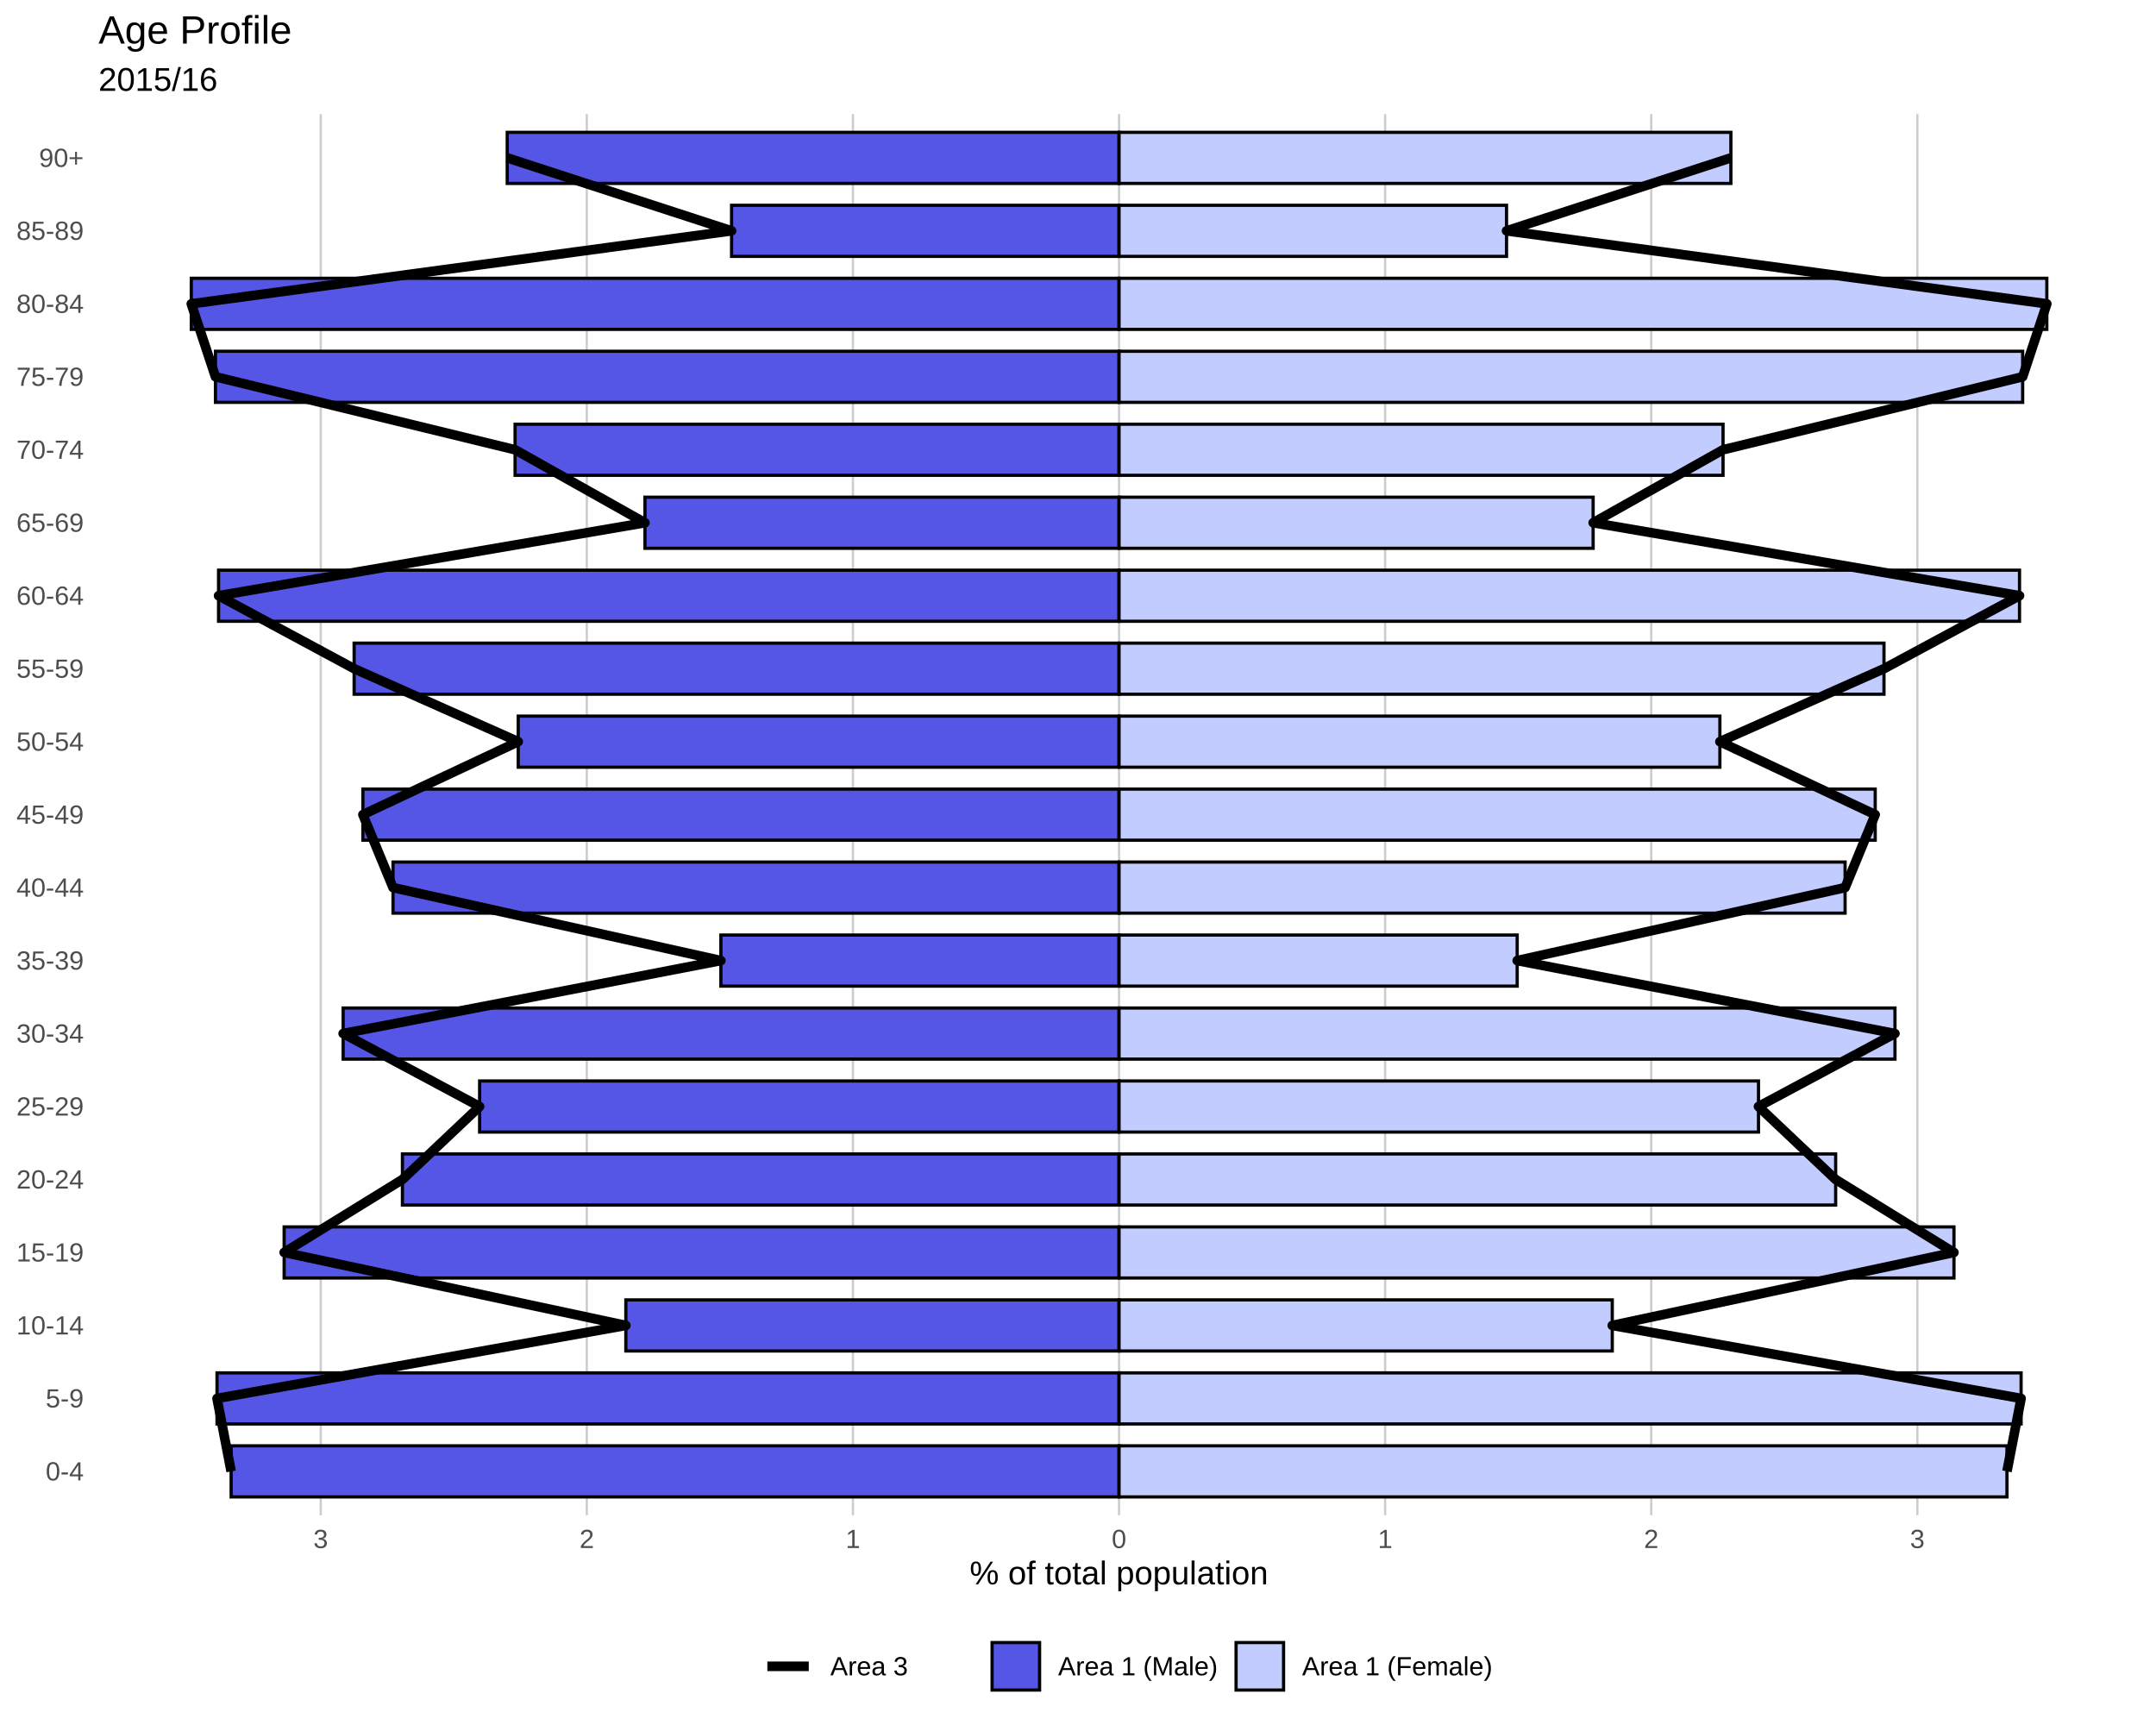
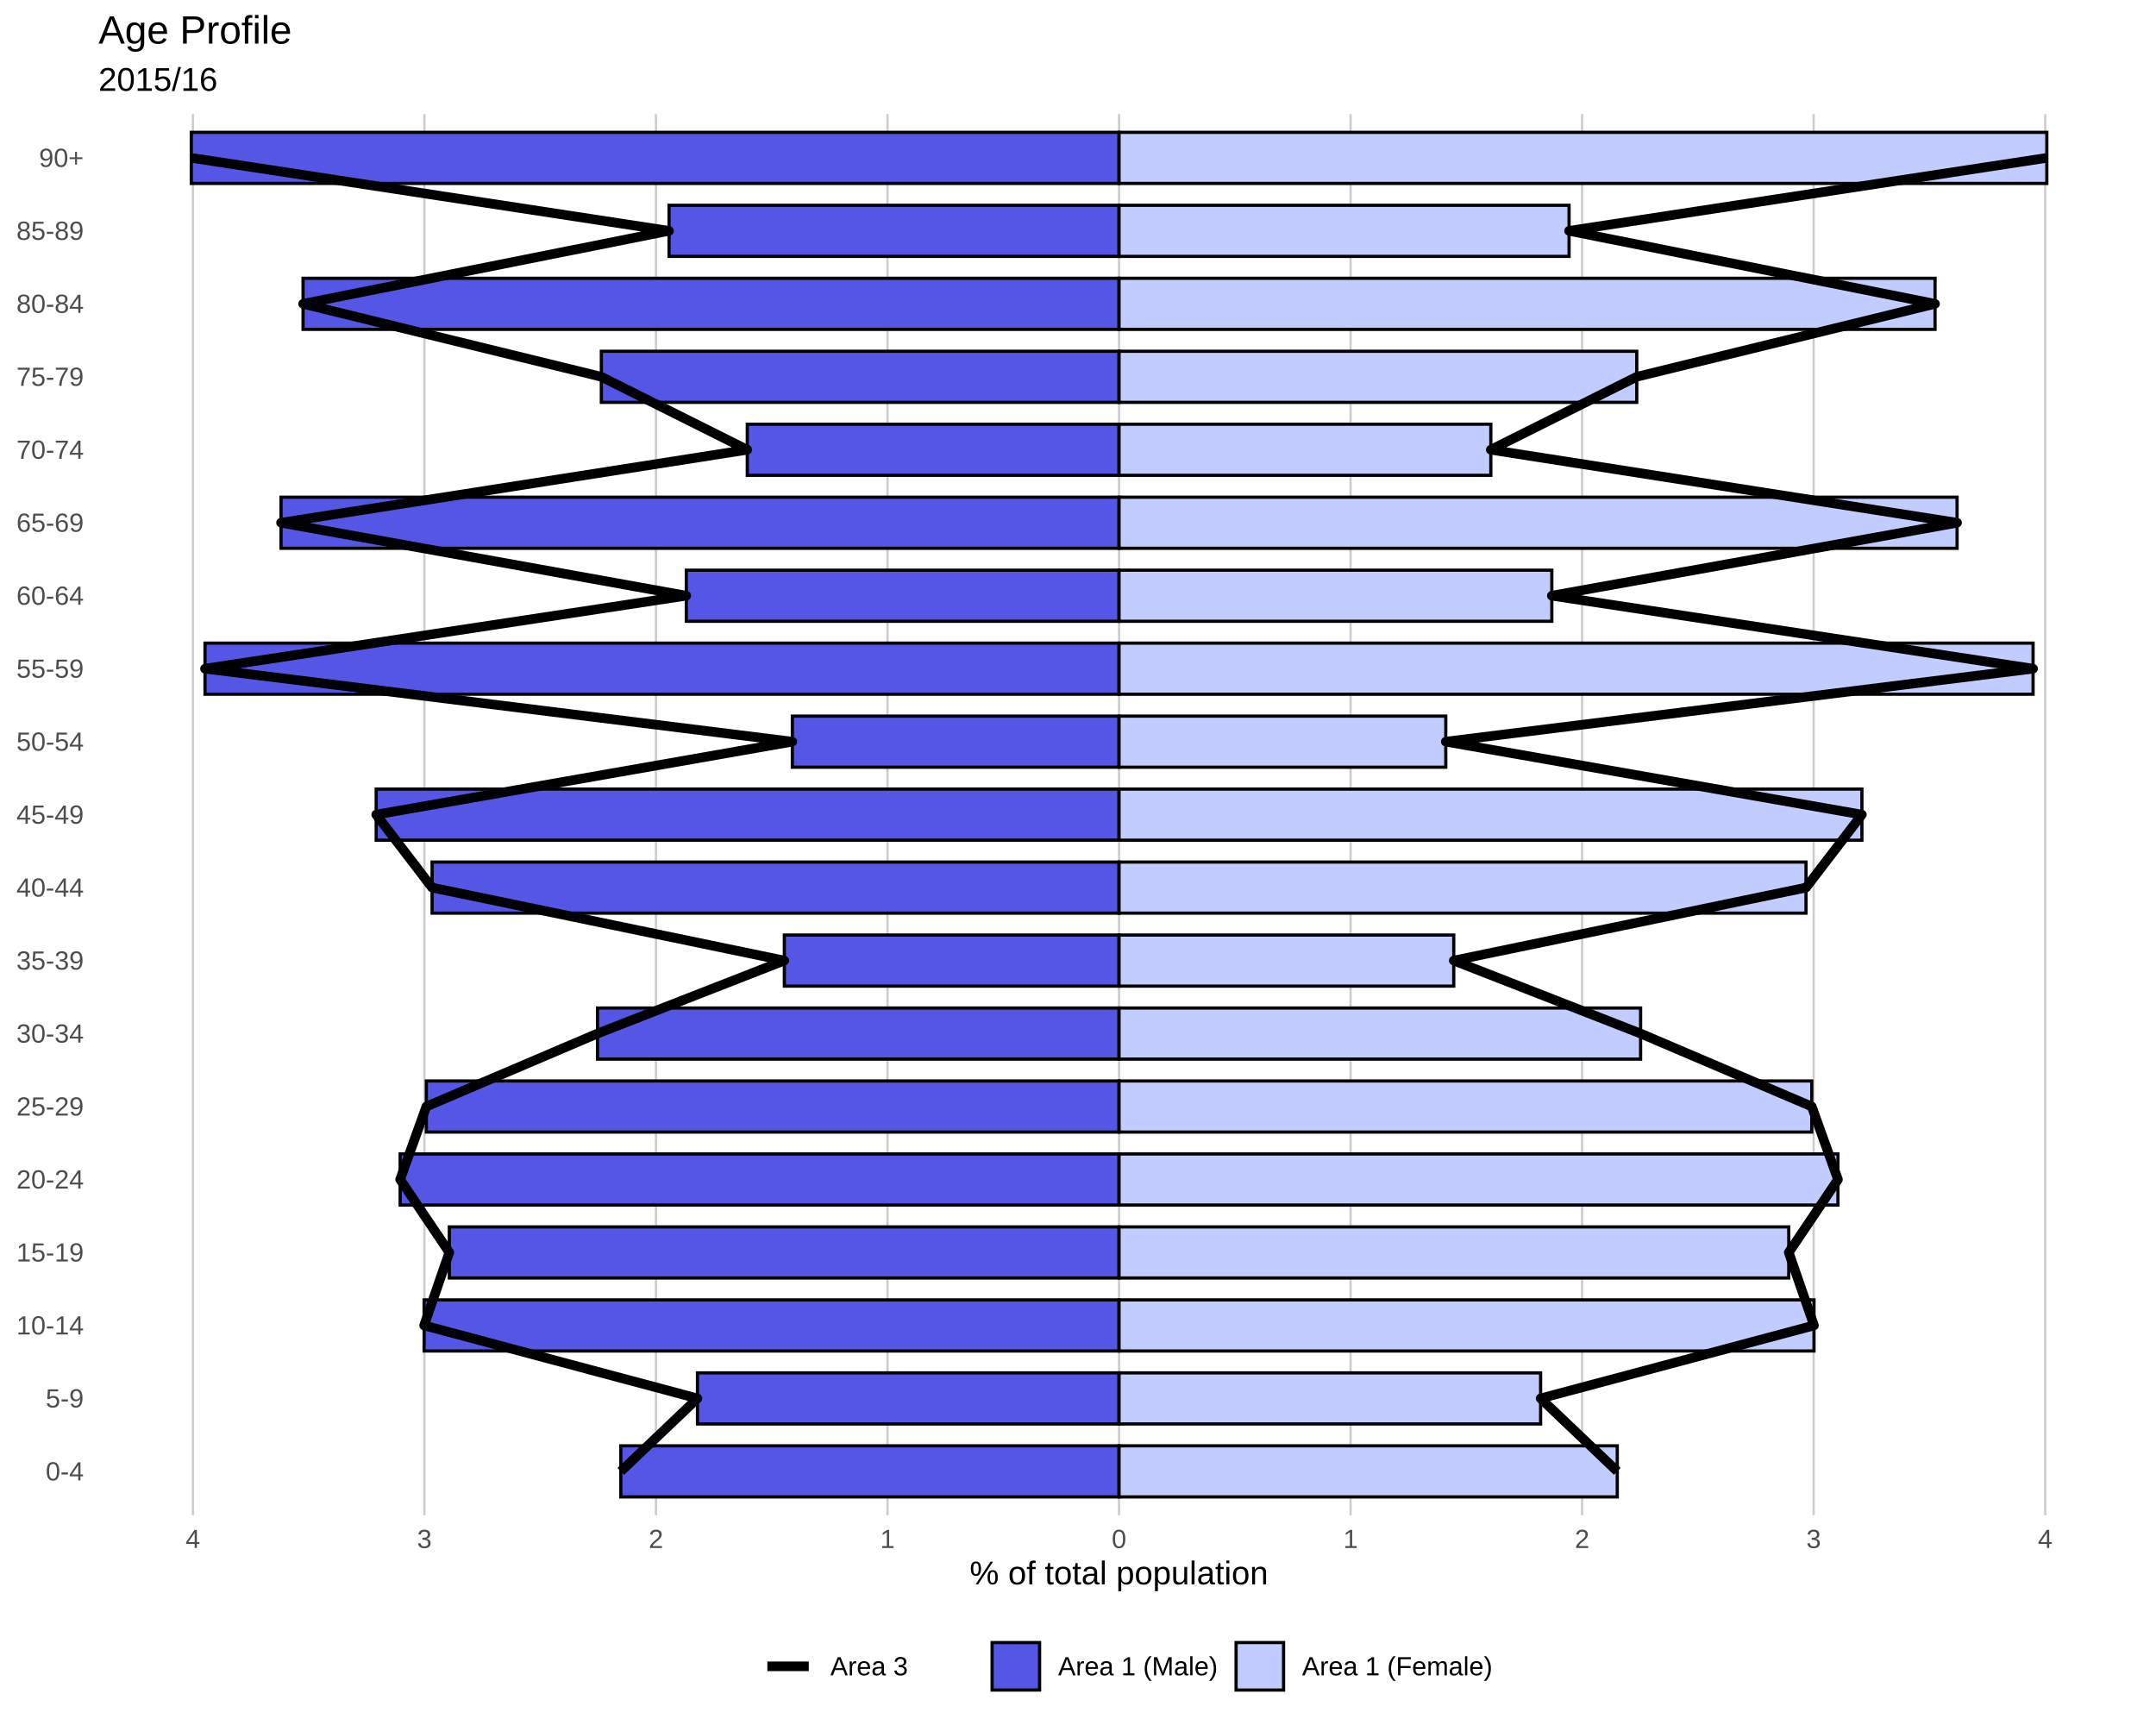
<svg xmlns="http://www.w3.org/2000/svg" viewBox="0 0 720.00 576.00">
  <defs>
    <style type="text/css">
    line, polyline, polygon, path, rect, circle {
      fill: none;
      stroke: #000000;
      stroke-linecap: round;
      stroke-linejoin: round;
      stroke-miterlimit: 10.00;
    }
  </style>
  </defs>
  <rect width="100%" height="100%" style="stroke: none; fill: #FFFFFF;" />
  <defs>
    <clipPath id="cpMzIuOTB8NzE0LjUyfDUwNS45M3wzOC4wOQ==">
      <rect x="32.90" y="38.09" width="681.63" height="467.84" />
    </clipPath>
  </defs>
-   <polyline points="107.11,505.93 107.11,38.09 " style="stroke-width: 0.75; stroke: #CCCCCC;" clip-path="url(#cpMzIuOTB8NzE0LjUyfDUwNS45M3wzOC4wOQ==)" />
-   <polyline points="195.97,505.93 195.97,38.09 " style="stroke-width: 0.75; stroke: #CCCCCC;" clip-path="url(#cpMzIuOTB8NzE0LjUyfDUwNS45M3wzOC4wOQ==)" />
-   <polyline points="284.84,505.93 284.84,38.09 " style="stroke-width: 0.75; stroke: #CCCCCC;" clip-path="url(#cpMzIuOTB8NzE0LjUyfDUwNS45M3wzOC4wOQ==)" />
+   <polyline points="64.42,505.93 64.42,38.09 " style="stroke-width: 0.75; stroke: #CCCCCC;" clip-path="url(#cpMzIuOTB8NzE0LjUyfDUwNS45M3wzOC4wOQ==)" />
+   <polyline points="141.74,505.93 141.74,38.09 " style="stroke-width: 0.75; stroke: #CCCCCC;" clip-path="url(#cpMzIuOTB8NzE0LjUyfDUwNS45M3wzOC4wOQ==)" />
+   <polyline points="219.06,505.93 219.06,38.09 " style="stroke-width: 0.75; stroke: #CCCCCC;" clip-path="url(#cpMzIuOTB8NzE0LjUyfDUwNS45M3wzOC4wOQ==)" />
+   <polyline points="296.39,505.93 296.39,38.09 " style="stroke-width: 0.75; stroke: #CCCCCC;" clip-path="url(#cpMzIuOTB8NzE0LjUyfDUwNS45M3wzOC4wOQ==)" />
  <polyline points="373.71,505.93 373.71,38.09 " style="stroke-width: 0.75; stroke: #CCCCCC;" clip-path="url(#cpMzIuOTB8NzE0LjUyfDUwNS45M3wzOC4wOQ==)" />
-   <polyline points="462.57,505.93 462.57,38.09 " style="stroke-width: 0.75; stroke: #CCCCCC;" clip-path="url(#cpMzIuOTB8NzE0LjUyfDUwNS45M3wzOC4wOQ==)" />
-   <polyline points="551.44,505.93 551.44,38.09 " style="stroke-width: 0.75; stroke: #CCCCCC;" clip-path="url(#cpMzIuOTB8NzE0LjUyfDUwNS45M3wzOC4wOQ==)" />
-   <polyline points="640.31,505.93 640.31,38.09 " style="stroke-width: 0.75; stroke: #CCCCCC;" clip-path="url(#cpMzIuOTB8NzE0LjUyfDUwNS45M3wzOC4wOQ==)" />
-   <rect x="77.19" y="482.78" width="296.52" height="17.06" style="stroke-width: 1.07; stroke-linecap: square; stroke-linejoin: miter; fill: #5555E6;" clip-path="url(#cpMzIuOTB8NzE0LjUyfDUwNS45M3wzOC4wOQ==)" />
-   <rect x="72.47" y="458.42" width="301.24" height="17.06" style="stroke-width: 1.07; stroke-linecap: square; stroke-linejoin: miter; fill: #5555E6;" clip-path="url(#cpMzIuOTB8NzE0LjUyfDUwNS45M3wzOC4wOQ==)" />
-   <rect x="209.00" y="434.05" width="164.71" height="17.06" style="stroke-width: 1.07; stroke-linecap: square; stroke-linejoin: miter; fill: #5555E6;" clip-path="url(#cpMzIuOTB8NzE0LjUyfDUwNS45M3wzOC4wOQ==)" />
-   <rect x="94.89" y="409.68" width="278.82" height="17.06" style="stroke-width: 1.07; stroke-linecap: square; stroke-linejoin: miter; fill: #5555E6;" clip-path="url(#cpMzIuOTB8NzE0LjUyfDUwNS45M3wzOC4wOQ==)" />
-   <rect x="134.39" y="385.32" width="239.31" height="17.06" style="stroke-width: 1.07; stroke-linecap: square; stroke-linejoin: miter; fill: #5555E6;" clip-path="url(#cpMzIuOTB8NzE0LjUyfDUwNS45M3wzOC4wOQ==)" />
-   <rect x="160.17" y="360.95" width="213.54" height="17.06" style="stroke-width: 1.07; stroke-linecap: square; stroke-linejoin: miter; fill: #5555E6;" clip-path="url(#cpMzIuOTB8NzE0LjUyfDUwNS45M3wzOC4wOQ==)" />
-   <rect x="114.59" y="336.59" width="259.12" height="17.06" style="stroke-width: 1.07; stroke-linecap: square; stroke-linejoin: miter; fill: #5555E6;" clip-path="url(#cpMzIuOTB8NzE0LjUyfDUwNS45M3wzOC4wOQ==)" />
-   <rect x="240.74" y="312.22" width="132.96" height="17.06" style="stroke-width: 1.07; stroke-linecap: square; stroke-linejoin: miter; fill: #5555E6;" clip-path="url(#cpMzIuOTB8NzE0LjUyfDUwNS45M3wzOC4wOQ==)" />
-   <rect x="131.25" y="287.85" width="242.46" height="17.06" style="stroke-width: 1.07; stroke-linecap: square; stroke-linejoin: miter; fill: #5555E6;" clip-path="url(#cpMzIuOTB8NzE0LjUyfDUwNS45M3wzOC4wOQ==)" />
-   <rect x="121.19" y="263.49" width="252.52" height="17.06" style="stroke-width: 1.07; stroke-linecap: square; stroke-linejoin: miter; fill: #5555E6;" clip-path="url(#cpMzIuOTB8NzE0LjUyfDUwNS45M3wzOC4wOQ==)" />
-   <rect x="173.06" y="239.12" width="200.65" height="17.06" style="stroke-width: 1.07; stroke-linecap: square; stroke-linejoin: miter; fill: #5555E6;" clip-path="url(#cpMzIuOTB8NzE0LjUyfDUwNS45M3wzOC4wOQ==)" />
-   <rect x="118.26" y="214.75" width="255.45" height="17.06" style="stroke-width: 1.07; stroke-linecap: square; stroke-linejoin: miter; fill: #5555E6;" clip-path="url(#cpMzIuOTB8NzE0LjUyfDUwNS45M3wzOC4wOQ==)" />
-   <rect x="72.99" y="190.39" width="300.71" height="17.06" style="stroke-width: 1.07; stroke-linecap: square; stroke-linejoin: miter; fill: #5555E6;" clip-path="url(#cpMzIuOTB8NzE0LjUyfDUwNS45M3wzOC4wOQ==)" />
-   <rect x="215.39" y="166.02" width="158.32" height="17.06" style="stroke-width: 1.07; stroke-linecap: square; stroke-linejoin: miter; fill: #5555E6;" clip-path="url(#cpMzIuOTB8NzE0LjUyfDUwNS45M3wzOC4wOQ==)" />
-   <rect x="172.01" y="141.65" width="201.70" height="17.06" style="stroke-width: 1.07; stroke-linecap: square; stroke-linejoin: miter; fill: #5555E6;" clip-path="url(#cpMzIuOTB8NzE0LjUyfDUwNS45M3wzOC4wOQ==)" />
-   <rect x="71.95" y="117.29" width="301.76" height="17.06" style="stroke-width: 1.07; stroke-linecap: square; stroke-linejoin: miter; fill: #5555E6;" clip-path="url(#cpMzIuOTB8NzE0LjUyfDUwNS45M3wzOC4wOQ==)" />
-   <rect x="63.88" y="92.92" width="309.83" height="17.06" style="stroke-width: 1.07; stroke-linecap: square; stroke-linejoin: miter; fill: #5555E6;" clip-path="url(#cpMzIuOTB8NzE0LjUyfDUwNS45M3wzOC4wOQ==)" />
-   <rect x="244.31" y="68.55" width="129.40" height="17.06" style="stroke-width: 1.07; stroke-linecap: square; stroke-linejoin: miter; fill: #5555E6;" clip-path="url(#cpMzIuOTB8NzE0LjUyfDUwNS45M3wzOC4wOQ==)" />
-   <rect x="169.39" y="44.19" width="204.32" height="17.06" style="stroke-width: 1.07; stroke-linecap: square; stroke-linejoin: miter; fill: #5555E6;" clip-path="url(#cpMzIuOTB8NzE0LjUyfDUwNS45M3wzOC4wOQ==)" />
-   <rect x="373.71" y="482.78" width="296.52" height="17.06" style="stroke-width: 1.07; stroke-linecap: square; stroke-linejoin: miter; fill: #C2CCFF;" clip-path="url(#cpMzIuOTB8NzE0LjUyfDUwNS45M3wzOC4wOQ==)" />
-   <rect x="373.71" y="458.42" width="301.24" height="17.06" style="stroke-width: 1.07; stroke-linecap: square; stroke-linejoin: miter; fill: #C2CCFF;" clip-path="url(#cpMzIuOTB8NzE0LjUyfDUwNS45M3wzOC4wOQ==)" />
-   <rect x="373.71" y="434.05" width="164.71" height="17.06" style="stroke-width: 1.07; stroke-linecap: square; stroke-linejoin: miter; fill: #C2CCFF;" clip-path="url(#cpMzIuOTB8NzE0LjUyfDUwNS45M3wzOC4wOQ==)" />
-   <rect x="373.71" y="409.68" width="278.82" height="17.06" style="stroke-width: 1.07; stroke-linecap: square; stroke-linejoin: miter; fill: #C2CCFF;" clip-path="url(#cpMzIuOTB8NzE0LjUyfDUwNS45M3wzOC4wOQ==)" />
-   <rect x="373.71" y="385.32" width="239.31" height="17.06" style="stroke-width: 1.07; stroke-linecap: square; stroke-linejoin: miter; fill: #C2CCFF;" clip-path="url(#cpMzIuOTB8NzE0LjUyfDUwNS45M3wzOC4wOQ==)" />
-   <rect x="373.71" y="360.95" width="213.54" height="17.06" style="stroke-width: 1.07; stroke-linecap: square; stroke-linejoin: miter; fill: #C2CCFF;" clip-path="url(#cpMzIuOTB8NzE0LjUyfDUwNS45M3wzOC4wOQ==)" />
-   <rect x="373.71" y="336.59" width="259.12" height="17.06" style="stroke-width: 1.07; stroke-linecap: square; stroke-linejoin: miter; fill: #C2CCFF;" clip-path="url(#cpMzIuOTB8NzE0LjUyfDUwNS45M3wzOC4wOQ==)" />
-   <rect x="373.71" y="312.22" width="132.96" height="17.06" style="stroke-width: 1.07; stroke-linecap: square; stroke-linejoin: miter; fill: #C2CCFF;" clip-path="url(#cpMzIuOTB8NzE0LjUyfDUwNS45M3wzOC4wOQ==)" />
-   <rect x="373.71" y="287.85" width="242.46" height="17.06" style="stroke-width: 1.07; stroke-linecap: square; stroke-linejoin: miter; fill: #C2CCFF;" clip-path="url(#cpMzIuOTB8NzE0LjUyfDUwNS45M3wzOC4wOQ==)" />
-   <rect x="373.71" y="263.49" width="252.52" height="17.06" style="stroke-width: 1.07; stroke-linecap: square; stroke-linejoin: miter; fill: #C2CCFF;" clip-path="url(#cpMzIuOTB8NzE0LjUyfDUwNS45M3wzOC4wOQ==)" />
-   <rect x="373.71" y="239.12" width="200.65" height="17.06" style="stroke-width: 1.07; stroke-linecap: square; stroke-linejoin: miter; fill: #C2CCFF;" clip-path="url(#cpMzIuOTB8NzE0LjUyfDUwNS45M3wzOC4wOQ==)" />
-   <rect x="373.71" y="214.75" width="255.45" height="17.06" style="stroke-width: 1.07; stroke-linecap: square; stroke-linejoin: miter; fill: #C2CCFF;" clip-path="url(#cpMzIuOTB8NzE0LjUyfDUwNS45M3wzOC4wOQ==)" />
-   <rect x="373.71" y="190.39" width="300.71" height="17.06" style="stroke-width: 1.07; stroke-linecap: square; stroke-linejoin: miter; fill: #C2CCFF;" clip-path="url(#cpMzIuOTB8NzE0LjUyfDUwNS45M3wzOC4wOQ==)" />
-   <rect x="373.71" y="166.02" width="158.32" height="17.06" style="stroke-width: 1.07; stroke-linecap: square; stroke-linejoin: miter; fill: #C2CCFF;" clip-path="url(#cpMzIuOTB8NzE0LjUyfDUwNS45M3wzOC4wOQ==)" />
-   <rect x="373.71" y="141.65" width="201.70" height="17.06" style="stroke-width: 1.07; stroke-linecap: square; stroke-linejoin: miter; fill: #C2CCFF;" clip-path="url(#cpMzIuOTB8NzE0LjUyfDUwNS45M3wzOC4wOQ==)" />
-   <rect x="373.71" y="117.29" width="301.76" height="17.06" style="stroke-width: 1.07; stroke-linecap: square; stroke-linejoin: miter; fill: #C2CCFF;" clip-path="url(#cpMzIuOTB8NzE0LjUyfDUwNS45M3wzOC4wOQ==)" />
-   <rect x="373.71" y="92.92" width="309.83" height="17.06" style="stroke-width: 1.07; stroke-linecap: square; stroke-linejoin: miter; fill: #C2CCFF;" clip-path="url(#cpMzIuOTB8NzE0LjUyfDUwNS45M3wzOC4wOQ==)" />
-   <rect x="373.71" y="68.55" width="129.40" height="17.06" style="stroke-width: 1.07; stroke-linecap: square; stroke-linejoin: miter; fill: #C2CCFF;" clip-path="url(#cpMzIuOTB8NzE0LjUyfDUwNS45M3wzOC4wOQ==)" />
-   <rect x="373.71" y="44.19" width="204.32" height="17.06" style="stroke-width: 1.07; stroke-linecap: square; stroke-linejoin: miter; fill: #C2CCFF;" clip-path="url(#cpMzIuOTB8NzE0LjUyfDUwNS45M3wzOC4wOQ==)" />
-   <polyline points="670.23,491.31 674.95,466.95 538.42,442.58 652.52,418.21 613.02,393.85 587.25,369.48 632.82,345.11 506.67,320.75 616.17,296.38 626.22,272.01 574.36,247.65 629.16,223.28 674.42,198.91 532.03,174.55 575.41,150.18 675.47,125.81 683.54,101.45 503.11,77.08 578.03,52.71 " style="stroke-width: 3.20; stroke-linecap: butt;" clip-path="url(#cpMzIuOTB8NzE0LjUyfDUwNS45M3wzOC4wOQ==)" />
-   <polyline points="77.19,491.31 72.47,466.95 209.00,442.58 94.89,418.21 134.39,393.85 160.17,369.48 114.59,345.11 240.74,320.75 131.25,296.38 121.19,272.01 173.06,247.65 118.26,223.28 72.99,198.91 215.39,174.55 172.01,150.18 71.95,125.81 63.88,101.45 244.31,77.08 169.39,52.71 " style="stroke-width: 3.20; stroke-linecap: butt;" clip-path="url(#cpMzIuOTB8NzE0LjUyfDUwNS45M3wzOC4wOQ==)" />
+   <polyline points="451.03,505.93 451.03,38.09 " style="stroke-width: 0.75; stroke: #CCCCCC;" clip-path="url(#cpMzIuOTB8NzE0LjUyfDUwNS45M3wzOC4wOQ==)" />
+   <polyline points="528.35,505.93 528.35,38.09 " style="stroke-width: 0.75; stroke: #CCCCCC;" clip-path="url(#cpMzIuOTB8NzE0LjUyfDUwNS45M3wzOC4wOQ==)" />
+   <polyline points="605.67,505.93 605.67,38.09 " style="stroke-width: 0.75; stroke: #CCCCCC;" clip-path="url(#cpMzIuOTB8NzE0LjUyfDUwNS45M3wzOC4wOQ==)" />
+   <polyline points="683.00,505.93 683.00,38.09 " style="stroke-width: 0.75; stroke: #CCCCCC;" clip-path="url(#cpMzIuOTB8NzE0LjUyfDUwNS45M3wzOC4wOQ==)" />
+   <rect x="207.33" y="482.78" width="166.38" height="17.06" style="stroke-width: 1.07; stroke-linecap: square; stroke-linejoin: miter; fill: #5555E6;" clip-path="url(#cpMzIuOTB8NzE0LjUyfDUwNS45M3wzOC4wOQ==)" />
+   <rect x="232.92" y="458.42" width="140.78" height="17.06" style="stroke-width: 1.07; stroke-linecap: square; stroke-linejoin: miter; fill: #5555E6;" clip-path="url(#cpMzIuOTB8NzE0LjUyfDUwNS45M3wzOC4wOQ==)" />
+   <rect x="141.63" y="434.05" width="232.08" height="17.06" style="stroke-width: 1.07; stroke-linecap: square; stroke-linejoin: miter; fill: #5555E6;" clip-path="url(#cpMzIuOTB8NzE0LjUyfDUwNS45M3wzOC4wOQ==)" />
+   <rect x="150.05" y="409.68" width="223.65" height="17.06" style="stroke-width: 1.07; stroke-linecap: square; stroke-linejoin: miter; fill: #5555E6;" clip-path="url(#cpMzIuOTB8NzE0LjUyfDUwNS45M3wzOC4wOQ==)" />
+   <rect x="133.63" y="385.32" width="240.08" height="17.06" style="stroke-width: 1.07; stroke-linecap: square; stroke-linejoin: miter; fill: #5555E6;" clip-path="url(#cpMzIuOTB8NzE0LjUyfDUwNS45M3wzOC4wOQ==)" />
+   <rect x="142.38" y="360.95" width="231.33" height="17.06" style="stroke-width: 1.07; stroke-linecap: square; stroke-linejoin: miter; fill: #5555E6;" clip-path="url(#cpMzIuOTB8NzE0LjUyfDUwNS45M3wzOC4wOQ==)" />
+   <rect x="199.54" y="336.59" width="174.17" height="17.06" style="stroke-width: 1.07; stroke-linecap: square; stroke-linejoin: miter; fill: #5555E6;" clip-path="url(#cpMzIuOTB8NzE0LjUyfDUwNS45M3wzOC4wOQ==)" />
+   <rect x="261.93" y="312.22" width="111.77" height="17.06" style="stroke-width: 1.07; stroke-linecap: square; stroke-linejoin: miter; fill: #5555E6;" clip-path="url(#cpMzIuOTB8NzE0LjUyfDUwNS45M3wzOC4wOQ==)" />
+   <rect x="144.30" y="287.85" width="229.41" height="17.06" style="stroke-width: 1.07; stroke-linecap: square; stroke-linejoin: miter; fill: #5555E6;" clip-path="url(#cpMzIuOTB8NzE0LjUyfDUwNS45M3wzOC4wOQ==)" />
+   <rect x="125.63" y="263.49" width="248.08" height="17.06" style="stroke-width: 1.07; stroke-linecap: square; stroke-linejoin: miter; fill: #5555E6;" clip-path="url(#cpMzIuOTB8NzE0LjUyfDUwNS45M3wzOC4wOQ==)" />
+   <rect x="264.60" y="239.12" width="109.11" height="17.06" style="stroke-width: 1.07; stroke-linecap: square; stroke-linejoin: miter; fill: #5555E6;" clip-path="url(#cpMzIuOTB8NzE0LjUyfDUwNS45M3wzOC4wOQ==)" />
+   <rect x="68.46" y="214.75" width="305.24" height="17.06" style="stroke-width: 1.07; stroke-linecap: square; stroke-linejoin: miter; fill: #5555E6;" clip-path="url(#cpMzIuOTB8NzE0LjUyfDUwNS45M3wzOC4wOQ==)" />
+   <rect x="229.19" y="190.39" width="144.52" height="17.06" style="stroke-width: 1.07; stroke-linecap: square; stroke-linejoin: miter; fill: #5555E6;" clip-path="url(#cpMzIuOTB8NzE0LjUyfDUwNS45M3wzOC4wOQ==)" />
+   <rect x="93.85" y="166.02" width="279.86" height="17.06" style="stroke-width: 1.07; stroke-linecap: square; stroke-linejoin: miter; fill: #5555E6;" clip-path="url(#cpMzIuOTB8NzE0LjUyfDUwNS45M3wzOC4wOQ==)" />
+   <rect x="249.56" y="141.65" width="124.15" height="17.06" style="stroke-width: 1.07; stroke-linecap: square; stroke-linejoin: miter; fill: #5555E6;" clip-path="url(#cpMzIuOTB8NzE0LjUyfDUwNS45M3wzOC4wOQ==)" />
+   <rect x="200.82" y="117.29" width="172.89" height="17.06" style="stroke-width: 1.07; stroke-linecap: square; stroke-linejoin: miter; fill: #5555E6;" clip-path="url(#cpMzIuOTB8NzE0LjUyfDUwNS45M3wzOC4wOQ==)" />
+   <rect x="101.21" y="92.92" width="272.50" height="17.06" style="stroke-width: 1.07; stroke-linecap: square; stroke-linejoin: miter; fill: #5555E6;" clip-path="url(#cpMzIuOTB8NzE0LjUyfDUwNS45M3wzOC4wOQ==)" />
+   <rect x="223.43" y="68.55" width="150.28" height="17.06" style="stroke-width: 1.07; stroke-linecap: square; stroke-linejoin: miter; fill: #5555E6;" clip-path="url(#cpMzIuOTB8NzE0LjUyfDUwNS45M3wzOC4wOQ==)" />
+   <rect x="63.88" y="44.19" width="309.83" height="17.06" style="stroke-width: 1.07; stroke-linecap: square; stroke-linejoin: miter; fill: #5555E6;" clip-path="url(#cpMzIuOTB8NzE0LjUyfDUwNS45M3wzOC4wOQ==)" />
+   <rect x="373.71" y="482.78" width="166.38" height="17.06" style="stroke-width: 1.07; stroke-linecap: square; stroke-linejoin: miter; fill: #C2CCFF;" clip-path="url(#cpMzIuOTB8NzE0LjUyfDUwNS45M3wzOC4wOQ==)" />
+   <rect x="373.71" y="458.42" width="140.78" height="17.06" style="stroke-width: 1.07; stroke-linecap: square; stroke-linejoin: miter; fill: #C2CCFF;" clip-path="url(#cpMzIuOTB8NzE0LjUyfDUwNS45M3wzOC4wOQ==)" />
+   <rect x="373.71" y="434.05" width="232.08" height="17.06" style="stroke-width: 1.07; stroke-linecap: square; stroke-linejoin: miter; fill: #C2CCFF;" clip-path="url(#cpMzIuOTB8NzE0LjUyfDUwNS45M3wzOC4wOQ==)" />
+   <rect x="373.71" y="409.68" width="223.65" height="17.06" style="stroke-width: 1.07; stroke-linecap: square; stroke-linejoin: miter; fill: #C2CCFF;" clip-path="url(#cpMzIuOTB8NzE0LjUyfDUwNS45M3wzOC4wOQ==)" />
+   <rect x="373.71" y="385.32" width="240.08" height="17.06" style="stroke-width: 1.07; stroke-linecap: square; stroke-linejoin: miter; fill: #C2CCFF;" clip-path="url(#cpMzIuOTB8NzE0LjUyfDUwNS45M3wzOC4wOQ==)" />
+   <rect x="373.71" y="360.95" width="231.33" height="17.06" style="stroke-width: 1.07; stroke-linecap: square; stroke-linejoin: miter; fill: #C2CCFF;" clip-path="url(#cpMzIuOTB8NzE0LjUyfDUwNS45M3wzOC4wOQ==)" />
+   <rect x="373.71" y="336.59" width="174.17" height="17.06" style="stroke-width: 1.07; stroke-linecap: square; stroke-linejoin: miter; fill: #C2CCFF;" clip-path="url(#cpMzIuOTB8NzE0LjUyfDUwNS45M3wzOC4wOQ==)" />
+   <rect x="373.71" y="312.22" width="111.77" height="17.06" style="stroke-width: 1.07; stroke-linecap: square; stroke-linejoin: miter; fill: #C2CCFF;" clip-path="url(#cpMzIuOTB8NzE0LjUyfDUwNS45M3wzOC4wOQ==)" />
+   <rect x="373.71" y="287.85" width="229.41" height="17.06" style="stroke-width: 1.07; stroke-linecap: square; stroke-linejoin: miter; fill: #C2CCFF;" clip-path="url(#cpMzIuOTB8NzE0LjUyfDUwNS45M3wzOC4wOQ==)" />
+   <rect x="373.71" y="263.49" width="248.08" height="17.06" style="stroke-width: 1.07; stroke-linecap: square; stroke-linejoin: miter; fill: #C2CCFF;" clip-path="url(#cpMzIuOTB8NzE0LjUyfDUwNS45M3wzOC4wOQ==)" />
+   <rect x="373.71" y="239.12" width="109.11" height="17.06" style="stroke-width: 1.07; stroke-linecap: square; stroke-linejoin: miter; fill: #C2CCFF;" clip-path="url(#cpMzIuOTB8NzE0LjUyfDUwNS45M3wzOC4wOQ==)" />
+   <rect x="373.71" y="214.75" width="305.24" height="17.06" style="stroke-width: 1.07; stroke-linecap: square; stroke-linejoin: miter; fill: #C2CCFF;" clip-path="url(#cpMzIuOTB8NzE0LjUyfDUwNS45M3wzOC4wOQ==)" />
+   <rect x="373.71" y="190.39" width="144.52" height="17.06" style="stroke-width: 1.07; stroke-linecap: square; stroke-linejoin: miter; fill: #C2CCFF;" clip-path="url(#cpMzIuOTB8NzE0LjUyfDUwNS45M3wzOC4wOQ==)" />
+   <rect x="373.71" y="166.02" width="279.86" height="17.06" style="stroke-width: 1.07; stroke-linecap: square; stroke-linejoin: miter; fill: #C2CCFF;" clip-path="url(#cpMzIuOTB8NzE0LjUyfDUwNS45M3wzOC4wOQ==)" />
+   <rect x="373.71" y="141.65" width="124.15" height="17.06" style="stroke-width: 1.07; stroke-linecap: square; stroke-linejoin: miter; fill: #C2CCFF;" clip-path="url(#cpMzIuOTB8NzE0LjUyfDUwNS45M3wzOC4wOQ==)" />
+   <rect x="373.71" y="117.29" width="172.89" height="17.06" style="stroke-width: 1.07; stroke-linecap: square; stroke-linejoin: miter; fill: #C2CCFF;" clip-path="url(#cpMzIuOTB8NzE0LjUyfDUwNS45M3wzOC4wOQ==)" />
+   <rect x="373.71" y="92.92" width="272.50" height="17.06" style="stroke-width: 1.07; stroke-linecap: square; stroke-linejoin: miter; fill: #C2CCFF;" clip-path="url(#cpMzIuOTB8NzE0LjUyfDUwNS45M3wzOC4wOQ==)" />
+   <rect x="373.71" y="68.55" width="150.28" height="17.06" style="stroke-width: 1.07; stroke-linecap: square; stroke-linejoin: miter; fill: #C2CCFF;" clip-path="url(#cpMzIuOTB8NzE0LjUyfDUwNS45M3wzOC4wOQ==)" />
+   <rect x="373.71" y="44.19" width="309.83" height="17.06" style="stroke-width: 1.07; stroke-linecap: square; stroke-linejoin: miter; fill: #C2CCFF;" clip-path="url(#cpMzIuOTB8NzE0LjUyfDUwNS45M3wzOC4wOQ==)" />
+   <polyline points="540.09,491.31 514.49,466.95 605.79,442.58 597.36,418.21 613.79,393.85 605.04,369.48 547.87,345.11 485.48,320.75 603.12,296.38 621.78,272.01 482.81,247.65 678.95,223.28 518.22,198.91 653.57,174.55 497.85,150.18 546.59,125.81 646.21,101.45 523.98,77.08 683.54,52.71 " style="stroke-width: 3.20; stroke-linecap: butt;" clip-path="url(#cpMzIuOTB8NzE0LjUyfDUwNS45M3wzOC4wOQ==)" />
+   <polyline points="207.33,491.31 232.92,466.95 141.63,442.58 150.05,418.21 133.63,393.85 142.38,369.48 199.54,345.11 261.93,320.75 144.30,296.38 125.63,272.01 264.60,247.65 68.46,223.28 229.19,198.91 93.85,174.55 249.56,150.18 200.82,125.81 101.21,101.45 223.43,77.08 63.88,52.71 " style="stroke-width: 3.20; stroke-linecap: butt;" clip-path="url(#cpMzIuOTB8NzE0LjUyfDUwNS45M3wzOC4wOQ==)" />
  <defs>
    <clipPath id="cpMC4wMHw3MjAuMDB8NTc2LjAwfDAuMDA=">
      <rect x="0.00" y="0.00" width="720.00" height="576.00" />
    </clipPath>
  </defs>
  <g clip-path="url(#cpMC4wMHw3MjAuMDB8NTc2LjAwfDAuMDA=)">
    <text x="15.26" y="494.34" style="font-size: 8.80px; fill: #4D4D4D; font-family: Liberation Sans;" textLength="12.70px" lengthAdjust="spacingAndGlyphs">0-4</text>
  </g>
  <g clip-path="url(#cpMC4wMHw3MjAuMDB8NTc2LjAwfDAuMDA=)">
    <text x="15.26" y="469.97" style="font-size: 8.80px; fill: #4D4D4D; font-family: Liberation Sans;" textLength="12.70px" lengthAdjust="spacingAndGlyphs">5-9</text>
  </g>
  <g clip-path="url(#cpMC4wMHw3MjAuMDB8NTc2LjAwfDAuMDA=)">
    <text x="5.48" y="445.60" style="font-size: 8.80px; fill: #4D4D4D; font-family: Liberation Sans;" textLength="22.48px" lengthAdjust="spacingAndGlyphs">10-14</text>
  </g>
  <g clip-path="url(#cpMC4wMHw3MjAuMDB8NTc2LjAwfDAuMDA=)">
    <text x="5.48" y="421.24" style="font-size: 8.80px; fill: #4D4D4D; font-family: Liberation Sans;" textLength="22.48px" lengthAdjust="spacingAndGlyphs">15-19</text>
  </g>
  <g clip-path="url(#cpMC4wMHw3MjAuMDB8NTc2LjAwfDAuMDA=)">
    <text x="5.48" y="396.87" style="font-size: 8.80px; fill: #4D4D4D; font-family: Liberation Sans;" textLength="22.48px" lengthAdjust="spacingAndGlyphs">20-24</text>
  </g>
  <g clip-path="url(#cpMC4wMHw3MjAuMDB8NTc2LjAwfDAuMDA=)">
    <text x="5.48" y="372.50" style="font-size: 8.80px; fill: #4D4D4D; font-family: Liberation Sans;" textLength="22.48px" lengthAdjust="spacingAndGlyphs">25-29</text>
  </g>
  <g clip-path="url(#cpMC4wMHw3MjAuMDB8NTc2LjAwfDAuMDA=)">
    <text x="5.48" y="348.14" style="font-size: 8.80px; fill: #4D4D4D; font-family: Liberation Sans;" textLength="22.48px" lengthAdjust="spacingAndGlyphs">30-34</text>
  </g>
  <g clip-path="url(#cpMC4wMHw3MjAuMDB8NTc2LjAwfDAuMDA=)">
    <text x="5.48" y="323.77" style="font-size: 8.80px; fill: #4D4D4D; font-family: Liberation Sans;" textLength="22.48px" lengthAdjust="spacingAndGlyphs">35-39</text>
  </g>
  <g clip-path="url(#cpMC4wMHw3MjAuMDB8NTc2LjAwfDAuMDA=)">
    <text x="5.48" y="299.40" style="font-size: 8.80px; fill: #4D4D4D; font-family: Liberation Sans;" textLength="22.48px" lengthAdjust="spacingAndGlyphs">40-44</text>
  </g>
  <g clip-path="url(#cpMC4wMHw3MjAuMDB8NTc2LjAwfDAuMDA=)">
    <text x="5.48" y="275.04" style="font-size: 8.80px; fill: #4D4D4D; font-family: Liberation Sans;" textLength="22.48px" lengthAdjust="spacingAndGlyphs">45-49</text>
  </g>
  <g clip-path="url(#cpMC4wMHw3MjAuMDB8NTc2LjAwfDAuMDA=)">
    <text x="5.48" y="250.67" style="font-size: 8.80px; fill: #4D4D4D; font-family: Liberation Sans;" textLength="22.48px" lengthAdjust="spacingAndGlyphs">50-54</text>
  </g>
  <g clip-path="url(#cpMC4wMHw3MjAuMDB8NTc2LjAwfDAuMDA=)">
    <text x="5.48" y="226.30" style="font-size: 8.80px; fill: #4D4D4D; font-family: Liberation Sans;" textLength="22.48px" lengthAdjust="spacingAndGlyphs">55-59</text>
  </g>
  <g clip-path="url(#cpMC4wMHw3MjAuMDB8NTc2LjAwfDAuMDA=)">
    <text x="5.48" y="201.94" style="font-size: 8.80px; fill: #4D4D4D; font-family: Liberation Sans;" textLength="22.48px" lengthAdjust="spacingAndGlyphs">60-64</text>
  </g>
  <g clip-path="url(#cpMC4wMHw3MjAuMDB8NTc2LjAwfDAuMDA=)">
    <text x="5.48" y="177.57" style="font-size: 8.80px; fill: #4D4D4D; font-family: Liberation Sans;" textLength="22.48px" lengthAdjust="spacingAndGlyphs">65-69</text>
  </g>
  <g clip-path="url(#cpMC4wMHw3MjAuMDB8NTc2LjAwfDAuMDA=)">
    <text x="5.48" y="153.20" style="font-size: 8.80px; fill: #4D4D4D; font-family: Liberation Sans;" textLength="22.48px" lengthAdjust="spacingAndGlyphs">70-74</text>
  </g>
  <g clip-path="url(#cpMC4wMHw3MjAuMDB8NTc2LjAwfDAuMDA=)">
    <text x="5.48" y="128.84" style="font-size: 8.80px; fill: #4D4D4D; font-family: Liberation Sans;" textLength="22.48px" lengthAdjust="spacingAndGlyphs">75-79</text>
  </g>
  <g clip-path="url(#cpMC4wMHw3MjAuMDB8NTc2LjAwfDAuMDA=)">
    <text x="5.48" y="104.47" style="font-size: 8.80px; fill: #4D4D4D; font-family: Liberation Sans;" textLength="22.48px" lengthAdjust="spacingAndGlyphs">80-84</text>
  </g>
  <g clip-path="url(#cpMC4wMHw3MjAuMDB8NTc2LjAwfDAuMDA=)">
    <text x="5.48" y="80.10" style="font-size: 8.80px; fill: #4D4D4D; font-family: Liberation Sans;" textLength="22.48px" lengthAdjust="spacingAndGlyphs">85-89</text>
  </g>
  <g clip-path="url(#cpMC4wMHw3MjAuMDB8NTc2LjAwfDAuMDA=)">
    <text x="13.04" y="55.74" style="font-size: 8.80px; fill: #4D4D4D; font-family: Liberation Sans;" textLength="14.92px" lengthAdjust="spacingAndGlyphs">90+</text>
  </g>
  <g clip-path="url(#cpMC4wMHw3MjAuMDB8NTc2LjAwfDAuMDA=)">
-     <text x="104.66" y="516.91" style="font-size: 8.80px; fill: #4D4D4D; font-family: Liberation Sans;" textLength="4.89px" lengthAdjust="spacingAndGlyphs">3</text>
+     <text x="61.97" y="516.91" style="font-size: 8.80px; fill: #4D4D4D; font-family: Liberation Sans;" textLength="4.89px" lengthAdjust="spacingAndGlyphs">4</text>
  </g>
  <g clip-path="url(#cpMC4wMHw3MjAuMDB8NTc2LjAwfDAuMDA=)">
-     <text x="193.53" y="516.91" style="font-size: 8.80px; fill: #4D4D4D; font-family: Liberation Sans;" textLength="4.89px" lengthAdjust="spacingAndGlyphs">2</text>
+     <text x="139.30" y="516.91" style="font-size: 8.80px; fill: #4D4D4D; font-family: Liberation Sans;" textLength="4.89px" lengthAdjust="spacingAndGlyphs">3</text>
  </g>
  <g clip-path="url(#cpMC4wMHw3MjAuMDB8NTc2LjAwfDAuMDA=)">
-     <text x="282.40" y="516.91" style="font-size: 8.80px; fill: #4D4D4D; font-family: Liberation Sans;" textLength="4.89px" lengthAdjust="spacingAndGlyphs">1</text>
+     <text x="216.62" y="516.91" style="font-size: 8.80px; fill: #4D4D4D; font-family: Liberation Sans;" textLength="4.89px" lengthAdjust="spacingAndGlyphs">2</text>
+   </g>
+   <g clip-path="url(#cpMC4wMHw3MjAuMDB8NTc2LjAwfDAuMDA=)">
+     <text x="293.94" y="516.91" style="font-size: 8.80px; fill: #4D4D4D; font-family: Liberation Sans;" textLength="4.89px" lengthAdjust="spacingAndGlyphs">1</text>
  </g>
  <g clip-path="url(#cpMC4wMHw3MjAuMDB8NTc2LjAwfDAuMDA=)">
    <text x="371.26" y="516.91" style="font-size: 8.80px; fill: #4D4D4D; font-family: Liberation Sans;" textLength="4.89px" lengthAdjust="spacingAndGlyphs">0</text>
  </g>
  <g clip-path="url(#cpMC4wMHw3MjAuMDB8NTc2LjAwfDAuMDA=)">
-     <text x="460.13" y="516.91" style="font-size: 8.80px; fill: #4D4D4D; font-family: Liberation Sans;" textLength="4.89px" lengthAdjust="spacingAndGlyphs">1</text>
+     <text x="448.58" y="516.91" style="font-size: 8.80px; fill: #4D4D4D; font-family: Liberation Sans;" textLength="4.89px" lengthAdjust="spacingAndGlyphs">1</text>
  </g>
  <g clip-path="url(#cpMC4wMHw3MjAuMDB8NTc2LjAwfDAuMDA=)">
-     <text x="549.00" y="516.91" style="font-size: 8.80px; fill: #4D4D4D; font-family: Liberation Sans;" textLength="4.89px" lengthAdjust="spacingAndGlyphs">2</text>
+     <text x="525.91" y="516.91" style="font-size: 8.80px; fill: #4D4D4D; font-family: Liberation Sans;" textLength="4.89px" lengthAdjust="spacingAndGlyphs">2</text>
  </g>
  <g clip-path="url(#cpMC4wMHw3MjAuMDB8NTc2LjAwfDAuMDA=)">
-     <text x="637.86" y="516.91" style="font-size: 8.80px; fill: #4D4D4D; font-family: Liberation Sans;" textLength="4.89px" lengthAdjust="spacingAndGlyphs">3</text>
+     <text x="603.23" y="516.91" style="font-size: 8.80px; fill: #4D4D4D; font-family: Liberation Sans;" textLength="4.89px" lengthAdjust="spacingAndGlyphs">3</text>
+   </g>
+   <g clip-path="url(#cpMC4wMHw3MjAuMDB8NTc2LjAwfDAuMDA=)">
+     <text x="680.55" y="516.91" style="font-size: 8.80px; fill: #4D4D4D; font-family: Liberation Sans;" textLength="4.89px" lengthAdjust="spacingAndGlyphs">4</text>
  </g>
  <g clip-path="url(#cpMC4wMHw3MjAuMDB8NTc2LjAwfDAuMDA=)">
    <text x="323.82" y="529.04" style="font-size: 11.00px; font-family: Liberation Sans;" textLength="99.78px" lengthAdjust="spacingAndGlyphs">% of total population</text>
  </g>
  <line x1="256.26" y1="556.40" x2="270.09" y2="556.40" style="stroke-width: 3.20; stroke-linecap: butt;" clip-path="url(#cpMC4wMHw3MjAuMDB8NTc2LjAwfDAuMDA=)" />
  <g clip-path="url(#cpMC4wMHw3MjAuMDB8NTc2LjAwfDAuMDA=)">
    <text x="277.29" y="559.42" style="font-size: 8.80px; font-family: Liberation Sans;" textLength="25.91px" lengthAdjust="spacingAndGlyphs">Area 3</text>
  </g>
  <rect x="331.31" y="548.47" width="15.86" height="15.86" style="stroke-width: 1.07; stroke-linecap: square; stroke-linejoin: miter; fill: #5555E6;" clip-path="url(#cpMC4wMHw3MjAuMDB8NTc2LjAwfDAuMDA=)" />
  <rect x="412.79" y="548.47" width="15.86" height="15.86" style="stroke-width: 1.07; stroke-linecap: square; stroke-linejoin: miter; fill: #C2CCFF;" clip-path="url(#cpMC4wMHw3MjAuMDB8NTc2LjAwfDAuMDA=)" />
  <g clip-path="url(#cpMC4wMHw3MjAuMDB8NTc2LjAwfDAuMDA=)">
    <text x="353.36" y="559.42" style="font-size: 8.80px; font-family: Liberation Sans;" textLength="53.25px" lengthAdjust="spacingAndGlyphs">Area 1 (Male)</text>
  </g>
  <g clip-path="url(#cpMC4wMHw3MjAuMDB8NTc2LjAwfDAuMDA=)">
    <text x="434.85" y="559.42" style="font-size: 8.80px; font-family: Liberation Sans;" textLength="63.52px" lengthAdjust="spacingAndGlyphs">Area 1 (Female)</text>
  </g>
  <g clip-path="url(#cpMC4wMHw3MjAuMDB8NTc2LjAwfDAuMDA=)">
    <text x="32.90" y="30.33" style="font-size: 11.00px; font-family: Liberation Sans;" textLength="39.81px" lengthAdjust="spacingAndGlyphs">2015/16</text>
  </g>
  <g clip-path="url(#cpMC4wMHw3MjAuMDB8NTc2LjAwfDAuMDA=)">
    <text x="32.90" y="14.56" style="font-size: 13.20px; font-family: Liberation Sans;" textLength="64.48px" lengthAdjust="spacingAndGlyphs">Age Profile</text>
  </g>
</svg>
